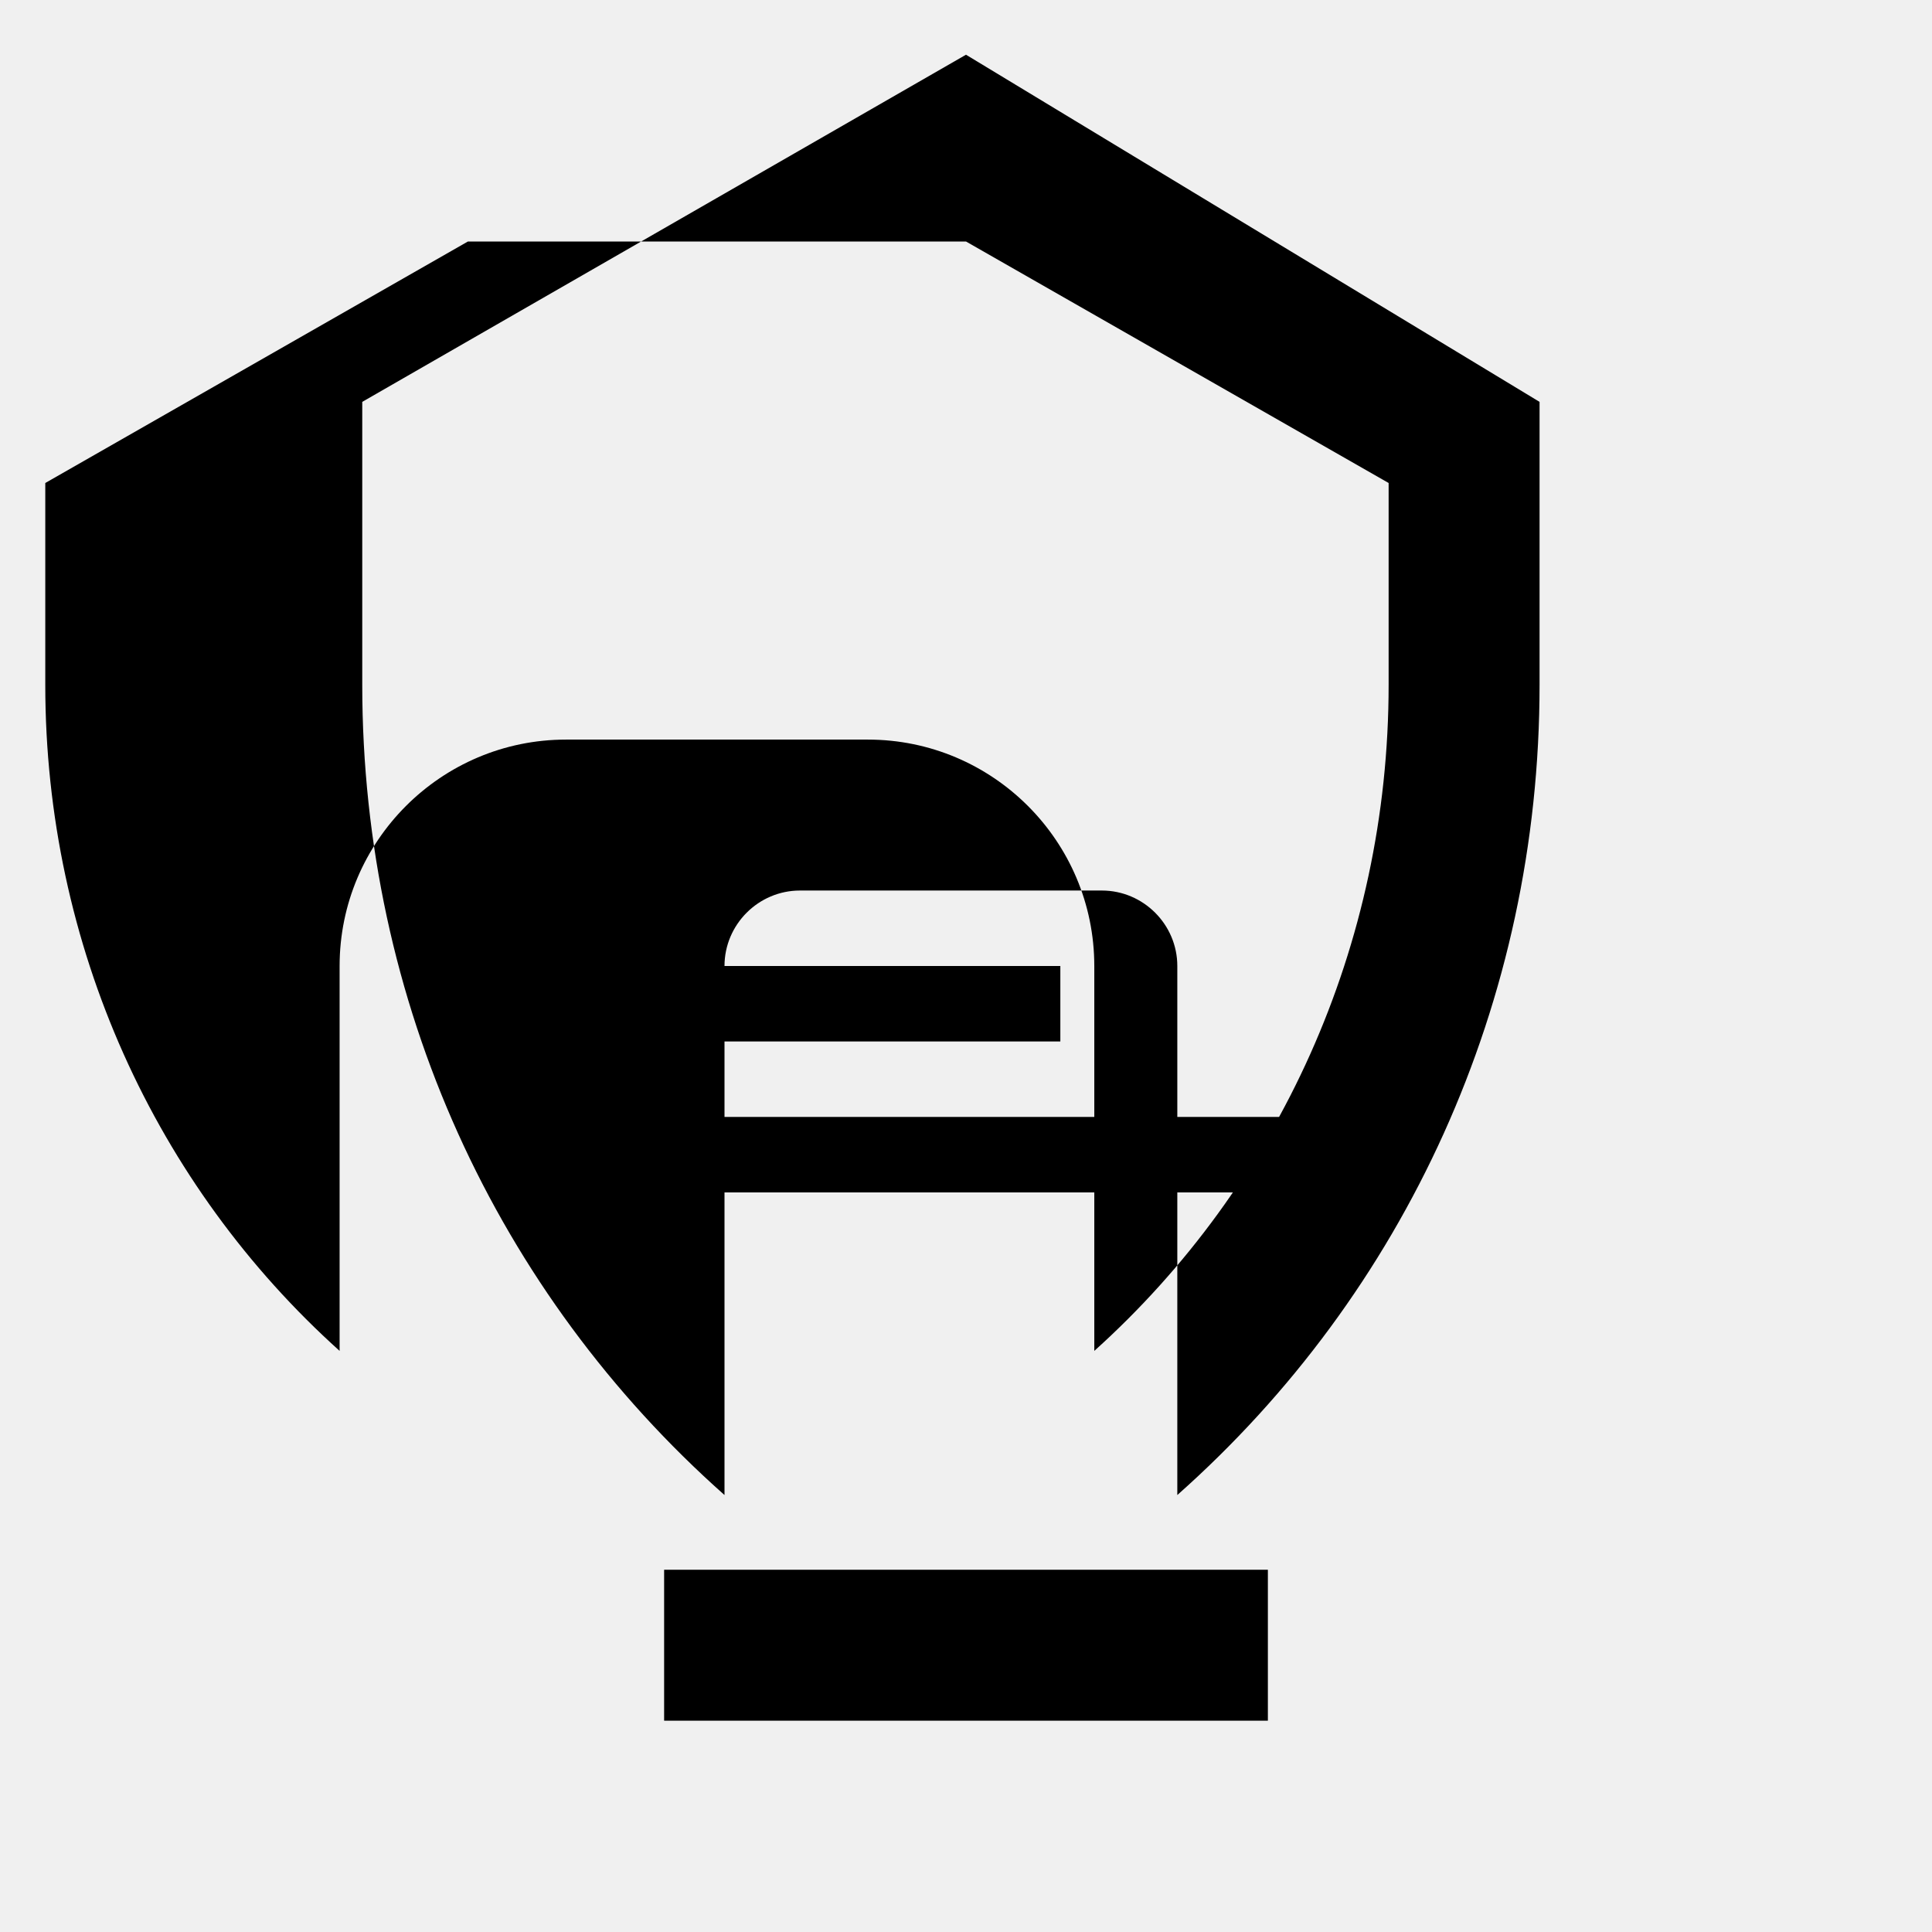
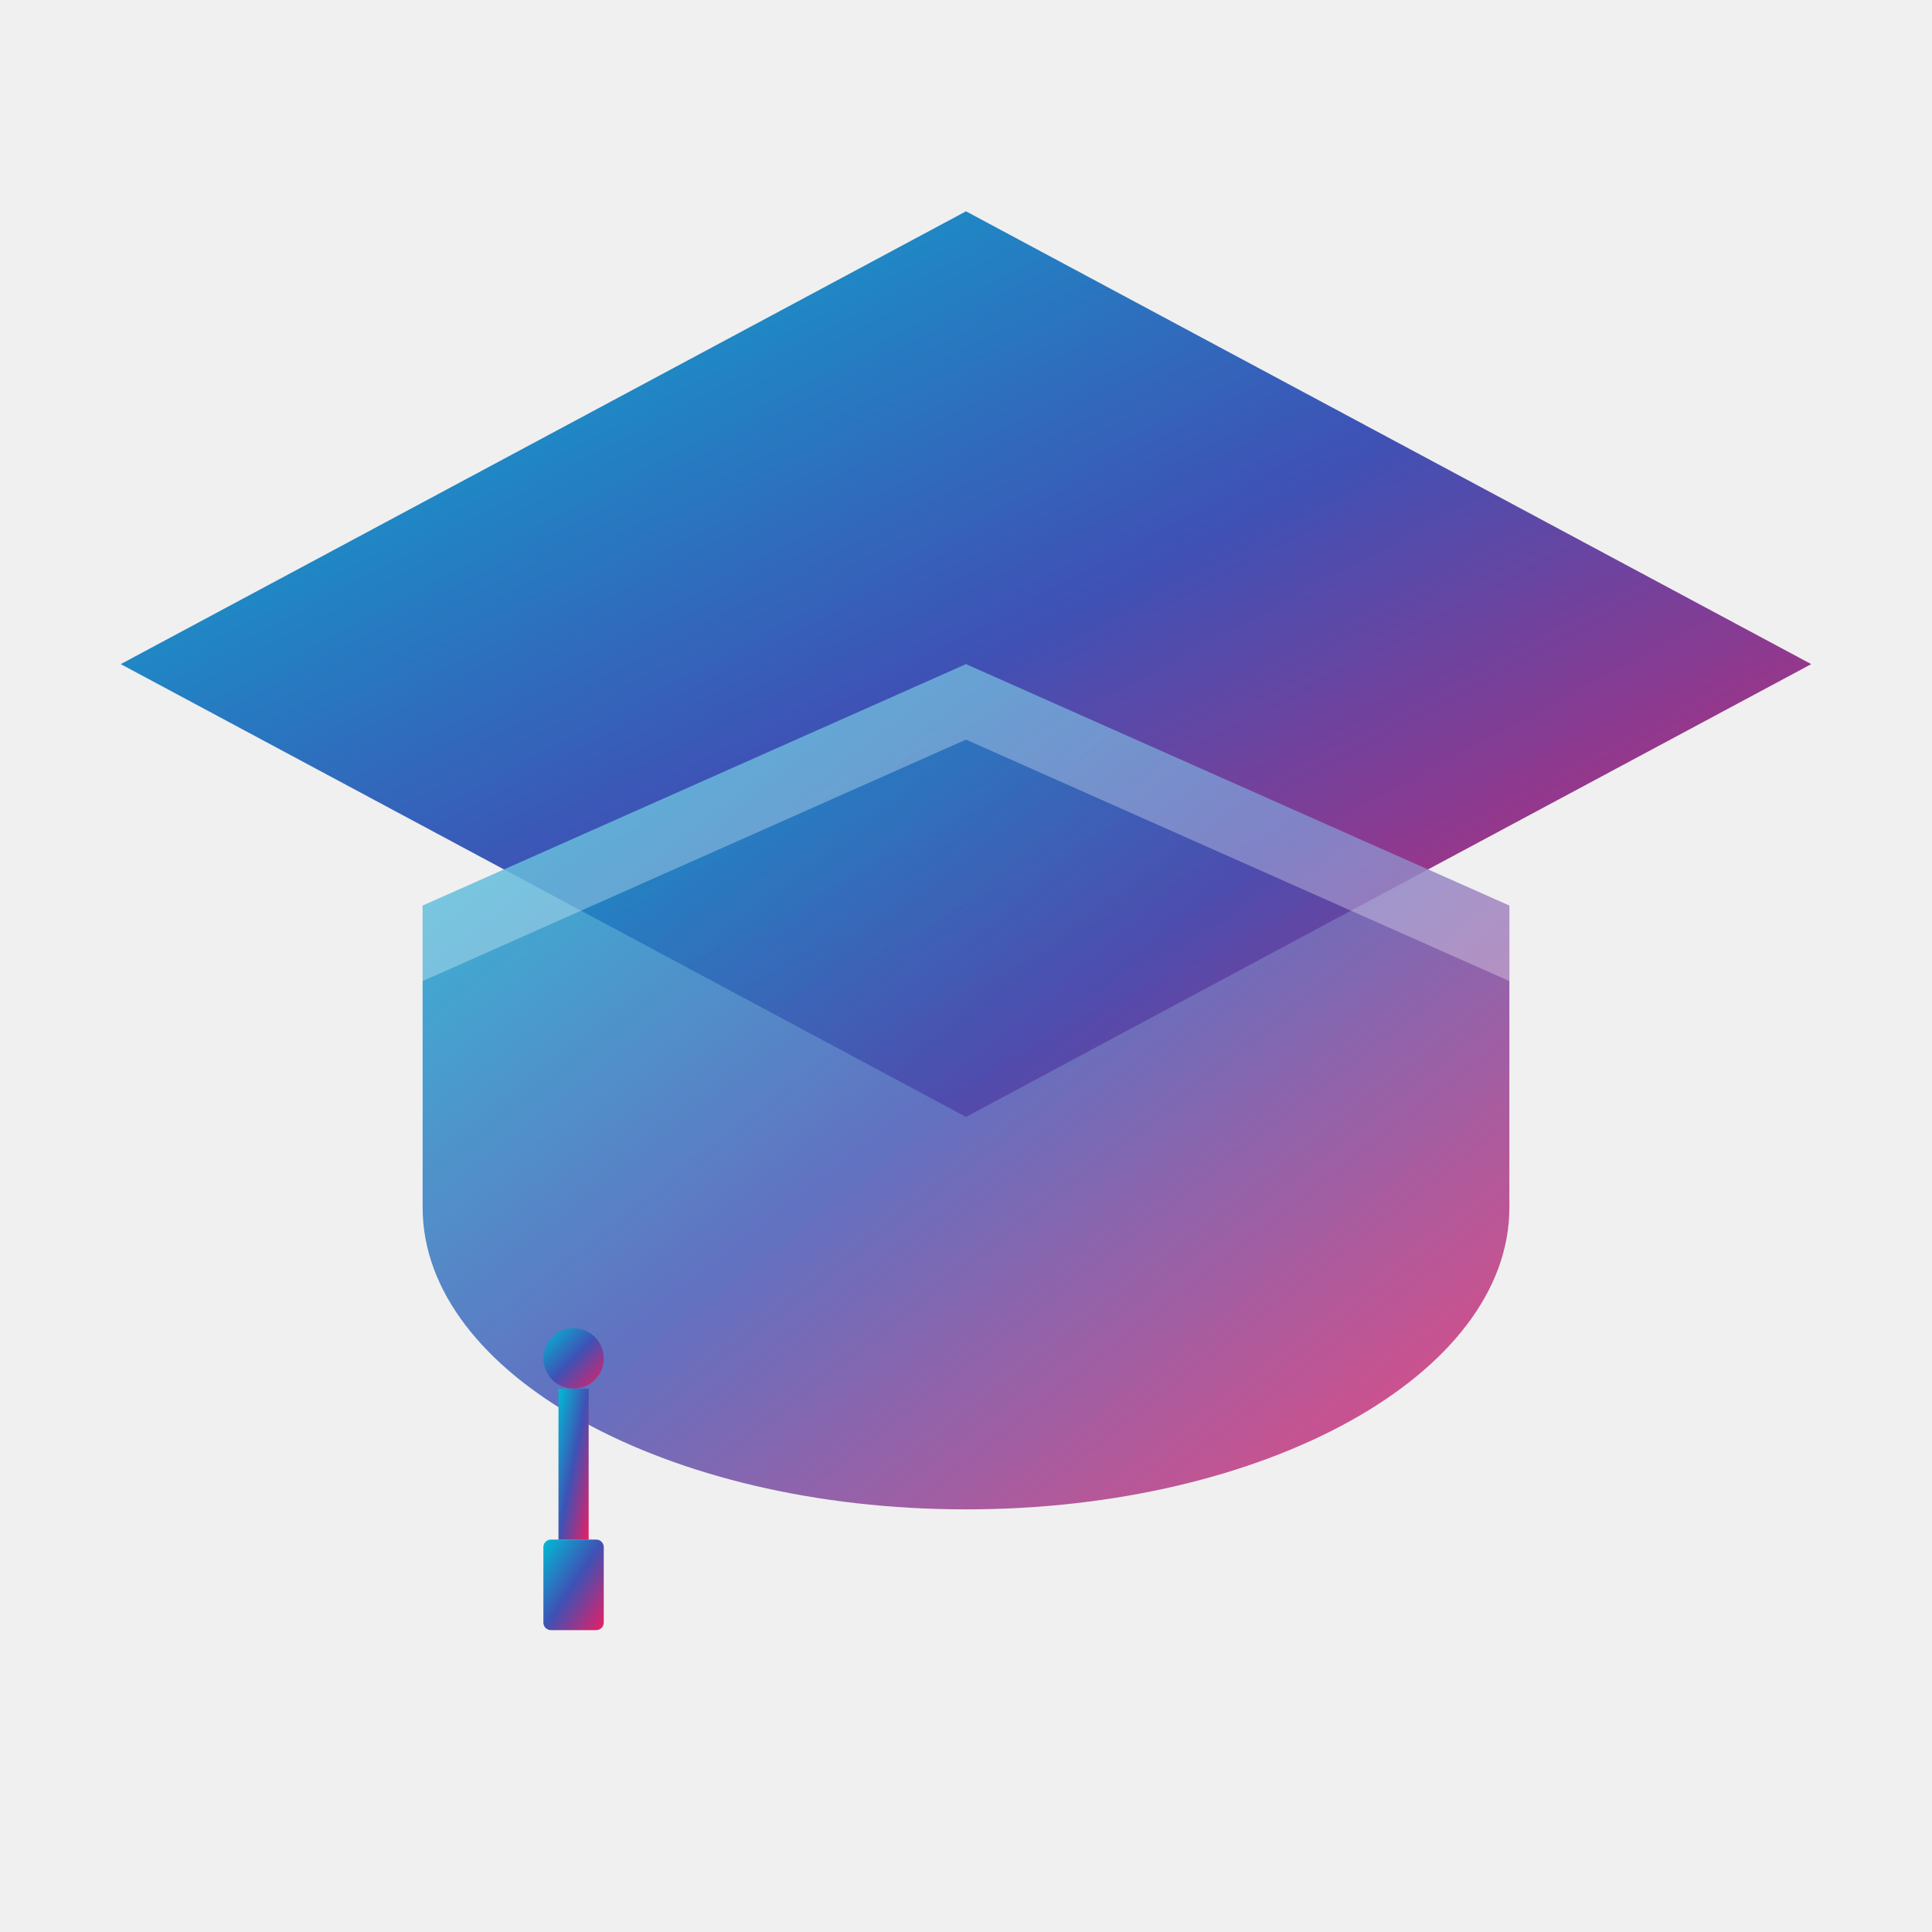
<svg xmlns="http://www.w3.org/2000/svg" viewBox="0 0 512 512" width="512" height="512">
-   <path d="M256 14.5L96 106.5v75c0 84.2 35.7 161.2 96 214.7V256c0-11 9-20 20-20h80c11 0 20 9 20 20v140.2c60.3-53.5 96-130.5 96-214.7v-75L256 14.5zM256 64l112 64v53.5c0 69.2-29.3 132.7-78 176.5V256c0-33.1-26.9-60-60-60h-80c-33.1 0-60 26.9-60 60v102c-48.7-43.8-78-107.3-78-176.5V128l112-64h132z" fill="black" />
-   <path d="M131 256h30v20h-30zM181 256h100v20H181zM131 296h30v20h-30zM181 296h180v20H181zM256 416h-80v40h160v-40h-80z" fill="black" />
+   <defs>
+     <linearGradient id="grad1" x1="0%" y1="0%" x2="100%" y2="100%">
+       <stop offset="0%" style="stop-color:#00bcd4;stop-opacity:1" />
+       <stop offset="50%" style="stop-color:#3f51b5;stop-opacity:1" />
+       <stop offset="100%" style="stop-color:#e91e63;stop-opacity:1" />
+     </linearGradient>
+   </defs>
+   <path d="M256 56L32 176l224 120 224-120L256 56z" fill="url(#grad1)" stroke="none" />
+   <path d="M256 176L112 240v80c0 44.18 64.47 80 144 80s144-35.82 144-80v-80L256 176z" fill="url(#grad1)" opacity="0.8" />
+   <circle cx="152" cy="360" r="8" fill="url(#grad1)" />
+   <rect x="148" y="368" width="8" height="40" fill="url(#grad1)" />
+   <rect x="144" y="408" width="16" height="24" fill="url(#grad1)" rx="2" />
+   <path d="M256 176L400 240v20L256 196L112 260v-20L256 176z" fill="white" opacity="0.3" />
</svg>
